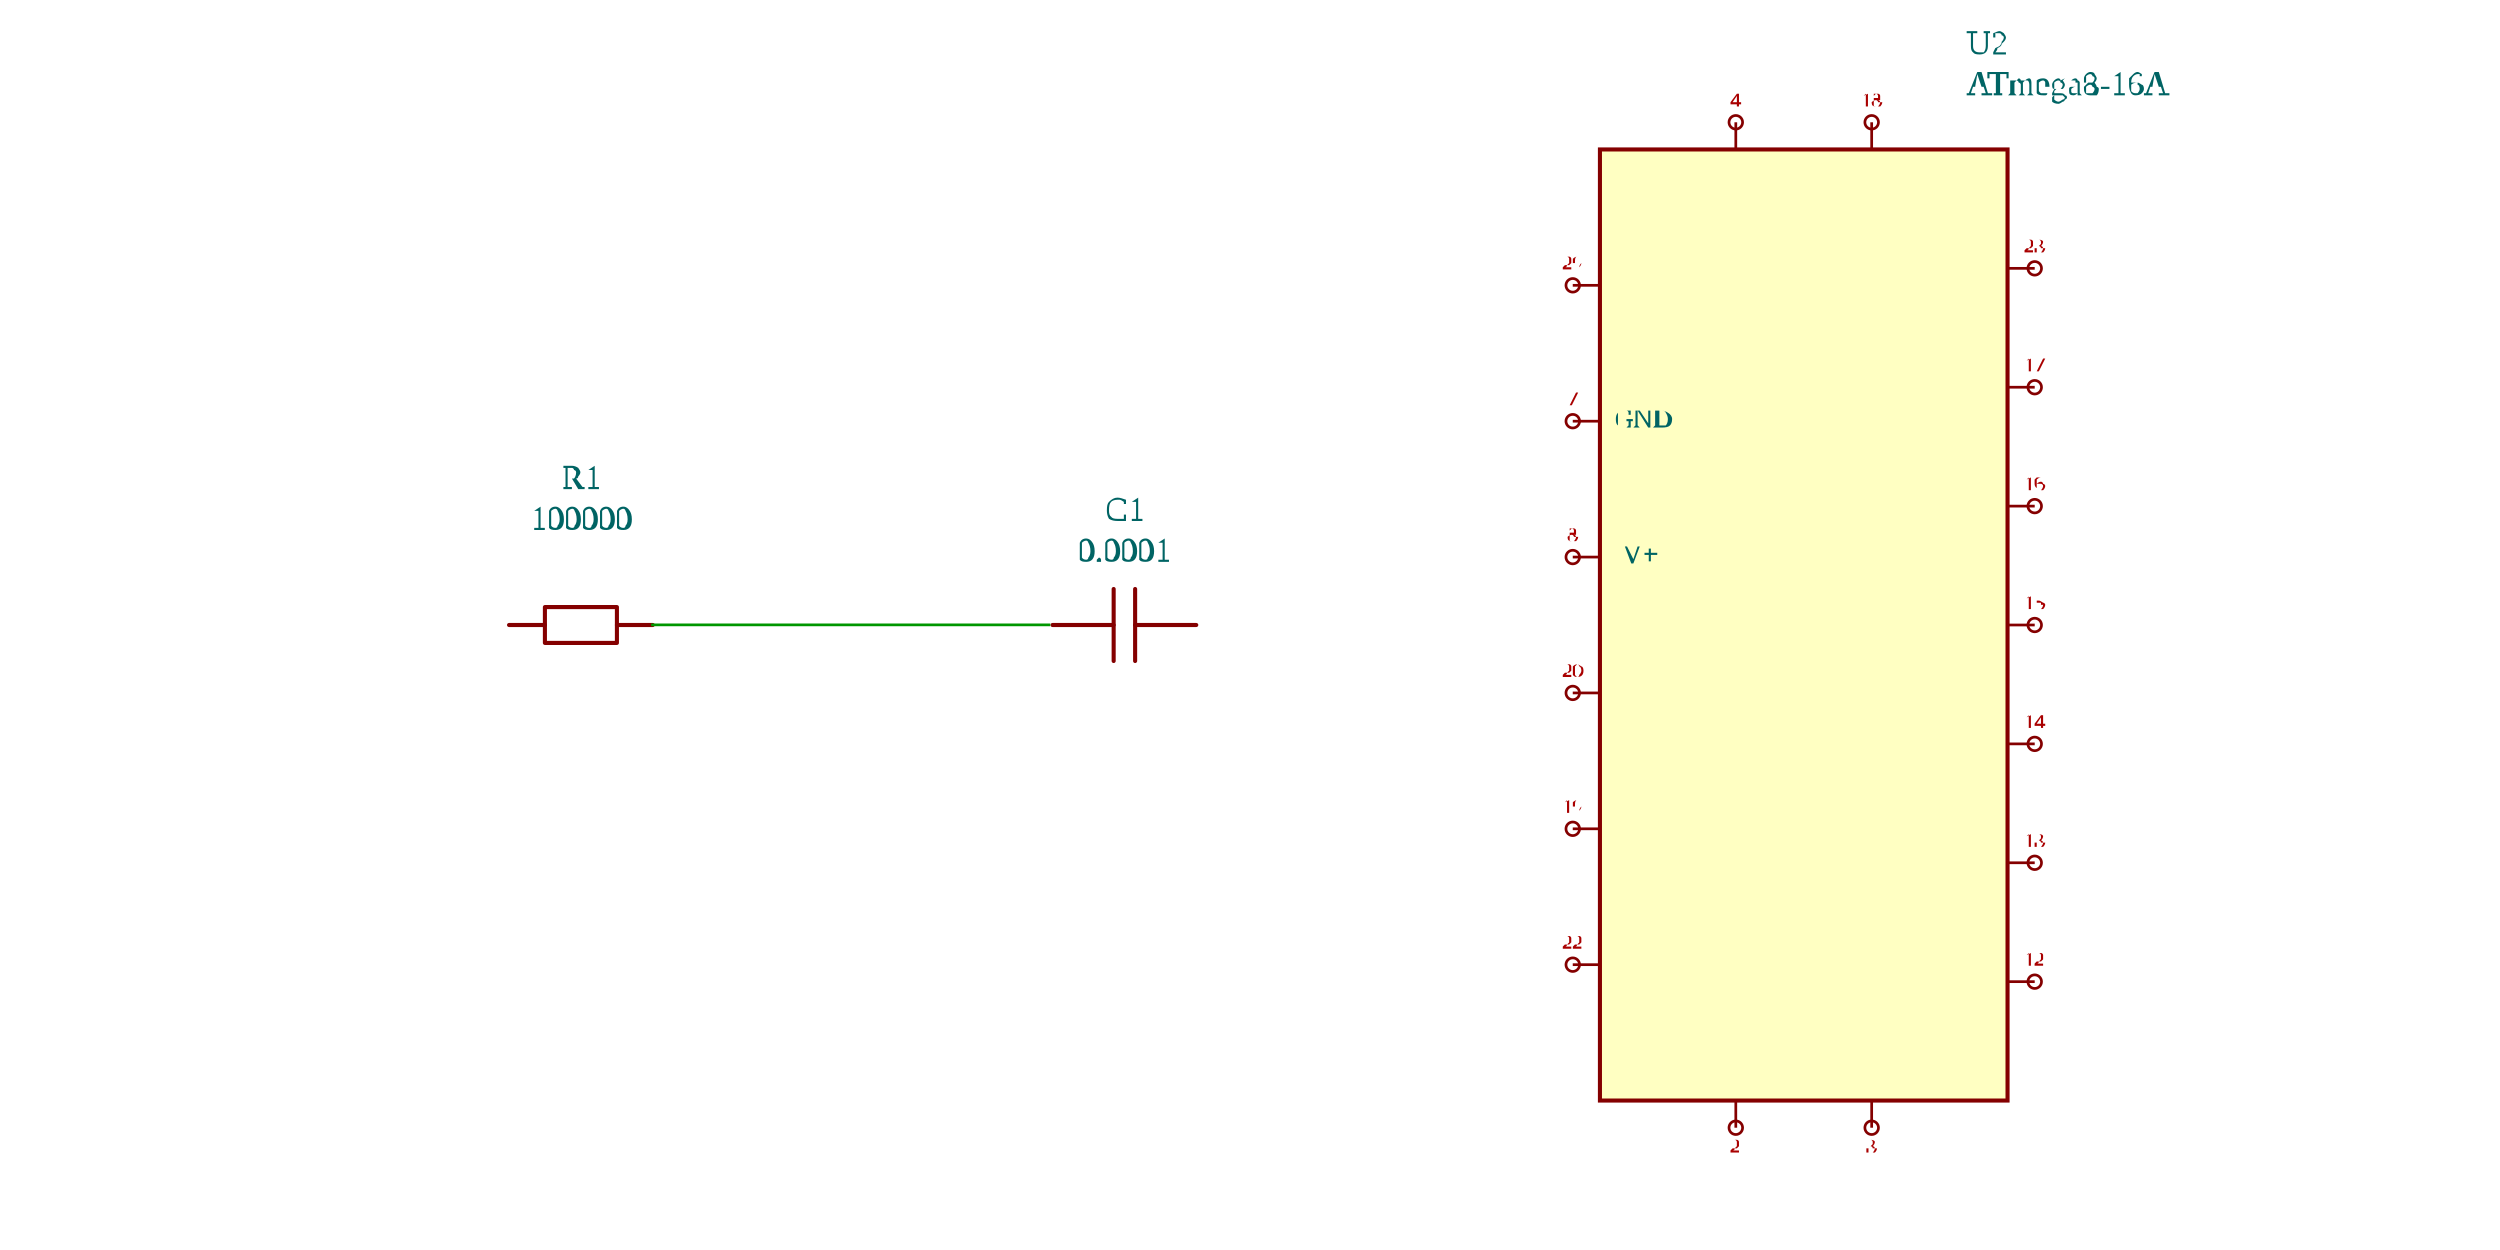
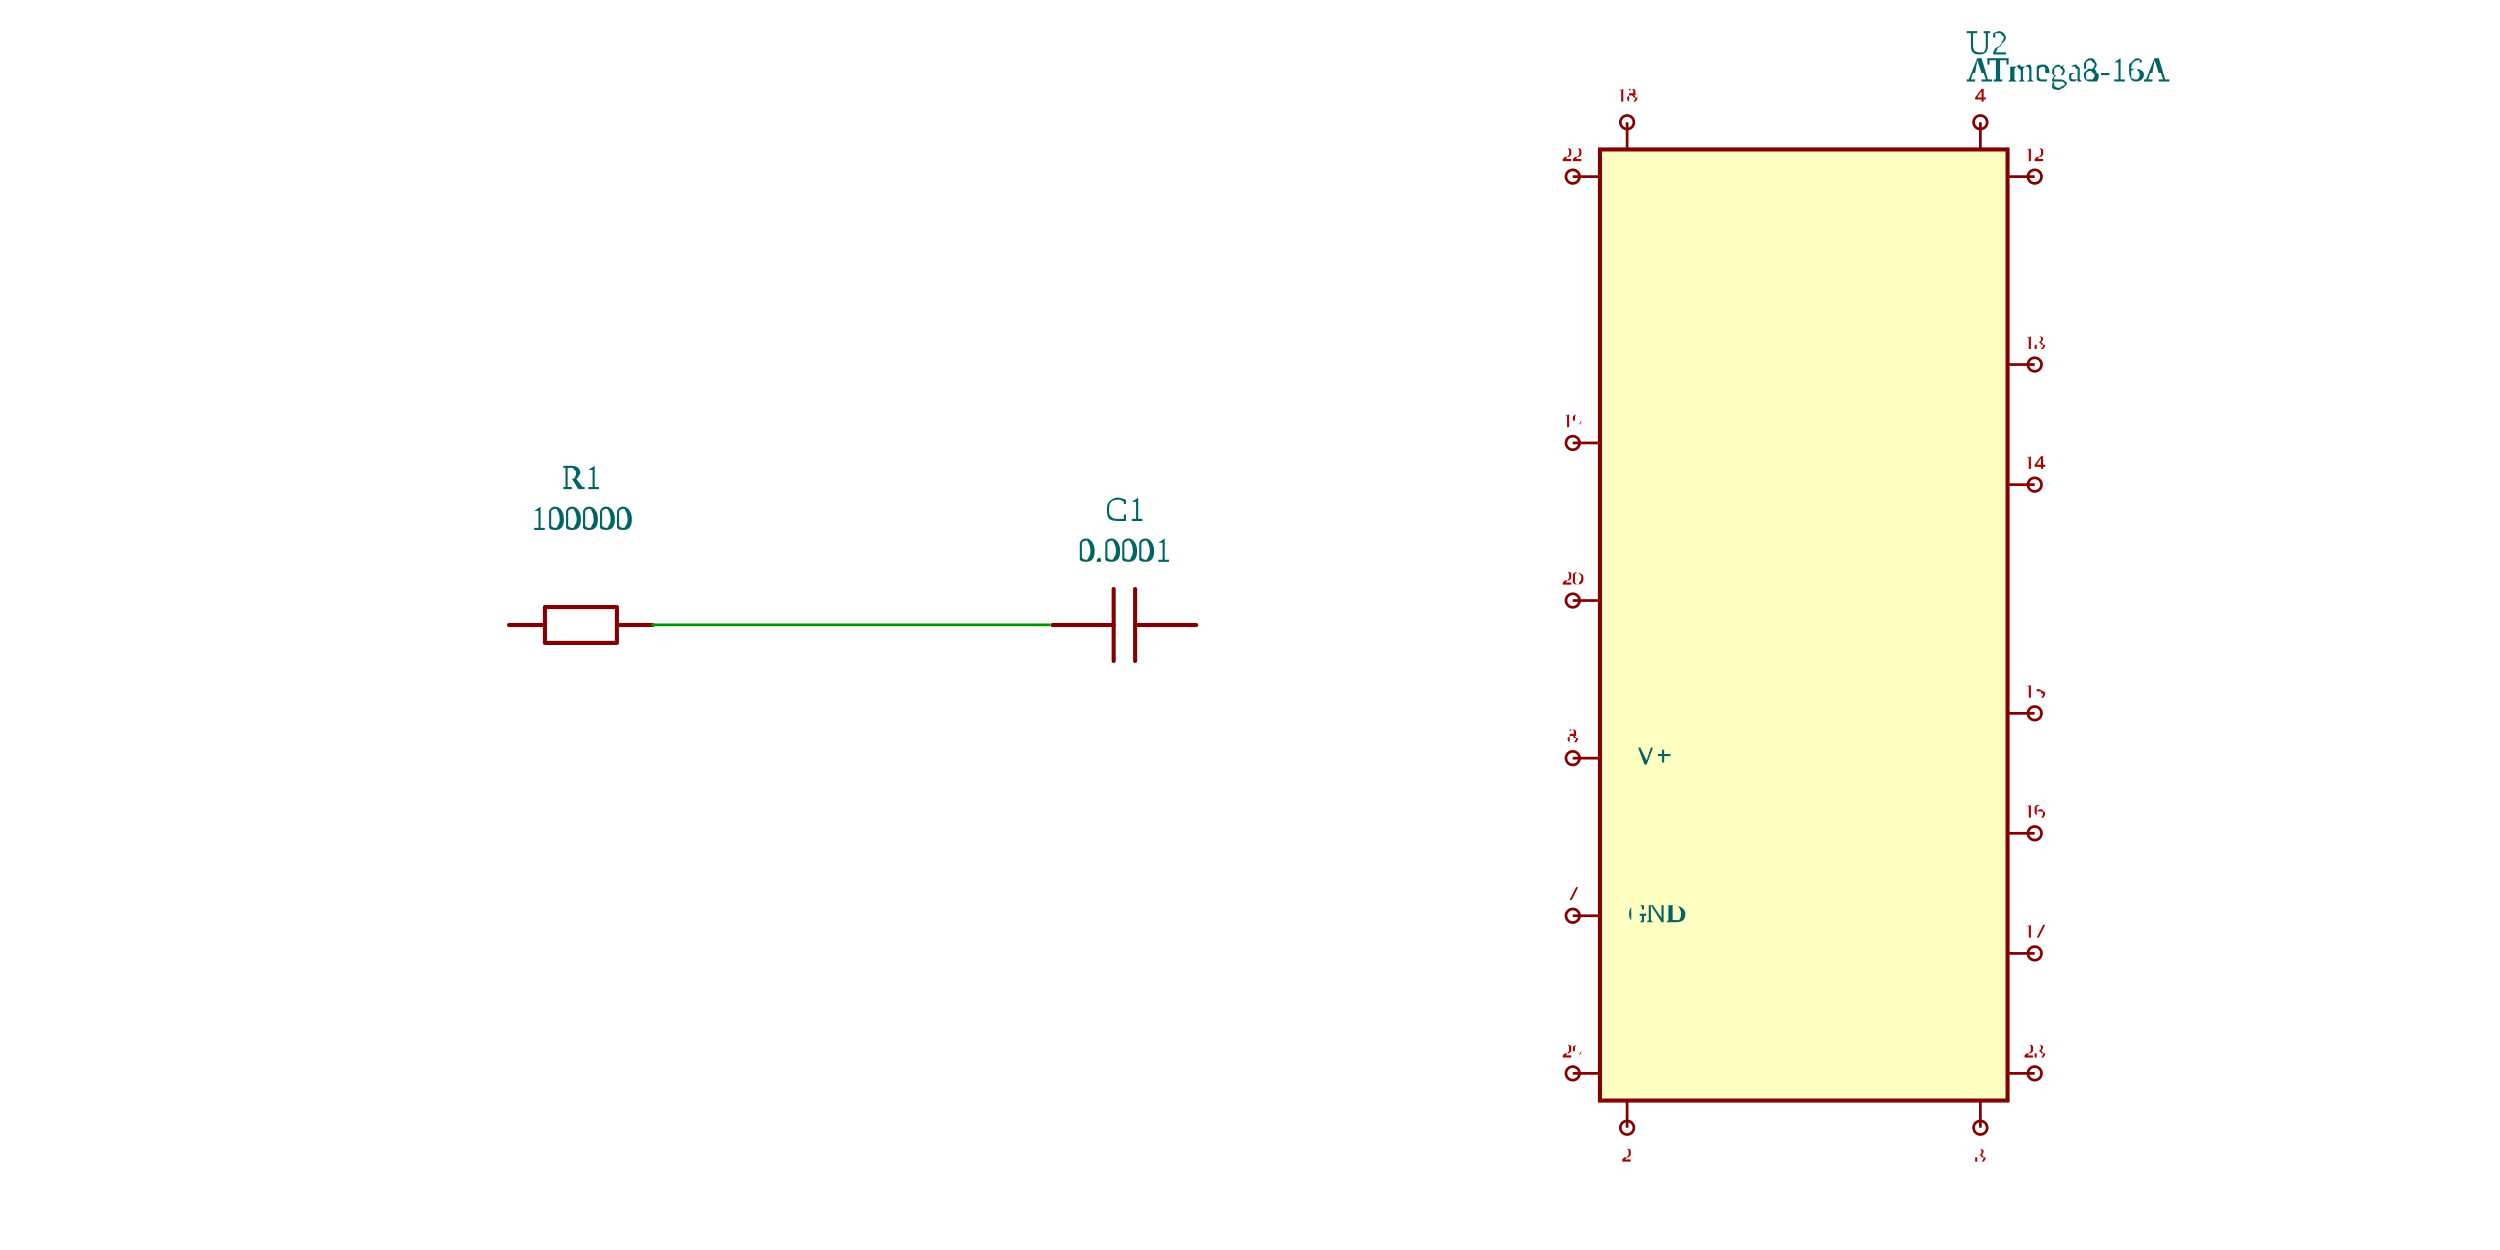
<svg xmlns="http://www.w3.org/2000/svg" viewBox="-3.651 -4.6 13.151 9.2" width="1200" height="600" style="background-color: rgb(245, 241, 237)">
  <style>
              .component { fill: none; stroke: rgb(132, 0, 0); stroke-width: 0.03; }
              .chip { fill: rgb(255, 255, 194); stroke: rgb(132, 0, 0); stroke-width: 0.03; }
              .component-pin { fill: none; stroke: rgb(132, 0, 0); stroke-width: 0.02; }
              .trace { stroke: rgb(0, 150, 0); stroke-width: 0.02; fill: none; }
              .text { font-family: Arial, sans-serif; font-size: 0.2px; fill: rgb(0, 150, 0); }
              .pin-number { font-size: 0.15px; fill: rgb(169, 0, 0); }
              .port-label { fill: rgb(0, 100, 100); }
              .component-name { font-size: 0.25px; fill: rgb(0, 100, 100); }
            </style>
  <g transform="translate(-2, 0) rotate(0)">
    <path d="M-0.529,0 L-0.265,0" fill="none" stroke="rgb(132, 0, 0)" stroke-width="0.03" stroke-linecap="round" stroke-linejoin="round" />
    <path d="M0.265,0 L0.529,0" fill="none" stroke="rgb(132, 0, 0)" stroke-width="0.03" stroke-linecap="round" stroke-linejoin="round" />
    <path d="M-1.4999999997655777e-7,-0.132 L0.265,-0.132 L0.265,0.132 L-0.265,0.132 L-0.265,-0.132 L-1.5000000175291461e-7,-0.132" fill="none" stroke="rgb(132, 0, 0)" stroke-width="0.03" stroke-linecap="round" stroke-linejoin="round" />
    <text class="component-name" x="0" y="-0.7" text-anchor="middle" dominant-baseline="auto">100000</text>
    <text class="component-name" x="0" y="-1" text-anchor="middle" dominant-baseline="auto">R1</text>
  </g>
  <g transform="translate(2, 0) rotate(0)">
    <path d="M0.529,0 L0.079,0" fill="none" stroke="rgb(132, 0, 0)" stroke-width="0.03" stroke-linecap="round" stroke-linejoin="round" />
    <path d="M-0.079,0 L-0.529,0" fill="none" stroke="rgb(132, 0, 0)" stroke-width="0.03" stroke-linecap="round" stroke-linejoin="round" />
    <path d="M0.079,-0.265 L0.079,0.265" fill="none" stroke="rgb(132, 0, 0)" stroke-width="0.03" stroke-linecap="round" stroke-linejoin="round" />
    <path d="M-0.079,-0.265 L-0.079,0.265" fill="none" stroke="rgb(132, 0, 0)" stroke-width="0.03" stroke-linecap="round" stroke-linejoin="round" />
    <text class="component-name" x="0" y="-0.465" text-anchor="middle" dominant-baseline="auto">0.0001</text>
    <text class="component-name" x="0" y="-0.765" text-anchor="middle" dominant-baseline="auto">C1</text>
  </g>
  <g transform="translate(7, 0) rotate(0)">
    <rect class="component chip" x="-1.5" y="-3.5" width="3" height="7" />
-     <text class="component-name" x="1.2" y="-3.9" text-anchor="right" dominant-baseline="auto">ATmega8-16A</text>
+     <text class="component-name" x="1.2" y="-4" text-anchor="right" dominant-baseline="auto">ATmega8-16A</text>
    <text class="component-name" x="1.2" y="-4.2" text-anchor="right" dominant-baseline="auto">U2</text>
-     <line class="component-pin" x1="-1.5" y1="-2.5" x2="-1.7" y2="-2.5" />
-     <circle class="component-pin" cx="-1.7" cy="-2.5" r="0.05" />
-     <text class="pin-number" x="-1.7" y="-2.65" text-anchor="middle" dominant-baseline="middle" font-size="0.15">29</text>
-     <line class="component-pin" x1="-1.5" y1="-1.5" x2="-1.7" y2="-1.5" />
-     <circle class="component-pin" cx="-1.7" cy="-1.5" r="0.05" />
-     <text class="port-label" x="-1.4" y="-1.5" text-anchor="start" dominant-baseline="middle" font-size="0.2" transform="">GND</text>
-     <text class="pin-number" x="-1.7" y="-1.65" text-anchor="middle" dominant-baseline="middle" font-size="0.15">7</text>
-     <line class="component-pin" x1="-1.5" y1="-0.5" x2="-1.7" y2="-0.5" />
-     <circle class="component-pin" cx="-1.7" cy="-0.5" r="0.05" />
-     <text class="port-label" x="-1.4" y="-0.5" text-anchor="start" dominant-baseline="middle" font-size="0.2" transform="">-V+</text>
-     <text class="pin-number" x="-1.7" y="-0.65" text-anchor="middle" dominant-baseline="middle" font-size="0.15">8</text>
-     <line class="component-pin" x1="-1.5" y1="0.5" x2="-1.7" y2="0.5" />
-     <circle class="component-pin" cx="-1.7" cy="0.5" r="0.05" />
-     <text class="pin-number" x="-1.7" y="0.35" text-anchor="middle" dominant-baseline="middle" font-size="0.15">20</text>
-     <line class="component-pin" x1="-1.5" y1="1.5" x2="-1.7" y2="1.5" />
-     <circle class="component-pin" cx="-1.7" cy="1.5" r="0.05" />
-     <text class="pin-number" x="-1.7" y="1.35" text-anchor="middle" dominant-baseline="middle" font-size="0.15">19</text>
-     <line class="component-pin" x1="-1.5" y1="2.5" x2="-1.7" y2="2.5" />
-     <circle class="component-pin" cx="-1.7" cy="2.5" r="0.05" />
-     <text class="pin-number" x="-1.7" y="2.35" text-anchor="middle" dominant-baseline="middle" font-size="0.15">22</text>
-     <line class="component-pin" x1="1.5" y1="2.625" x2="1.7" y2="2.625" />
-     <circle class="component-pin" cx="1.7" cy="2.625" r="0.05" />
-     <text class="pin-number" x="1.7" y="2.475" text-anchor="middle" dominant-baseline="middle" font-size="0.15">12</text>
-     <line class="component-pin" x1="1.5" y1="1.75" x2="1.7" y2="1.75" />
-     <circle class="component-pin" cx="1.7" cy="1.75" r="0.05" />
-     <text class="pin-number" x="1.7" y="1.6" text-anchor="middle" dominant-baseline="middle" font-size="0.15">13</text>
-     <line class="component-pin" x1="1.5" y1="0.875" x2="1.7" y2="0.875" />
-     <circle class="component-pin" cx="1.7" cy="0.875" r="0.05" />
-     <text class="pin-number" x="1.7" y="0.725" text-anchor="middle" dominant-baseline="middle" font-size="0.15">14</text>
-     <line class="component-pin" x1="1.5" y1="0" x2="1.7" y2="0" />
-     <circle class="component-pin" cx="1.7" cy="0" r="0.05" />
-     <text class="pin-number" x="1.7" y="-0.15" text-anchor="middle" dominant-baseline="middle" font-size="0.15">15</text>
-     <line class="component-pin" x1="1.5" y1="-0.875" x2="1.7" y2="-0.875" />
-     <circle class="component-pin" cx="1.7" cy="-0.875" r="0.05" />
-     <text class="pin-number" x="1.7" y="-1.025" text-anchor="middle" dominant-baseline="middle" font-size="0.15">16</text>
-     <line class="component-pin" x1="1.5" y1="-1.75" x2="1.7" y2="-1.75" />
-     <circle class="component-pin" cx="1.7" cy="-1.75" r="0.05" />
-     <text class="pin-number" x="1.7" y="-1.9" text-anchor="middle" dominant-baseline="middle" font-size="0.15">17</text>
-     <line class="component-pin" x1="1.5" y1="-2.625" x2="1.7" y2="-2.625" />
-     <circle class="component-pin" cx="1.7" cy="-2.625" r="0.05" />
-     <text class="pin-number" x="1.7" y="-2.775" text-anchor="middle" dominant-baseline="middle" font-size="0.15">23</text>
-     <line class="component-pin" x1="-0.5" y1="-3.5" x2="-0.5" y2="-3.7" />
-     <circle class="component-pin" cx="-0.5" cy="-3.7" r="0.05" />
-     <text class="pin-number" x="-0.5" y="-3.85" text-anchor="middle" dominant-baseline="middle" font-size="0.15">4</text>
-     <line class="component-pin" x1="0.5" y1="-3.5" x2="0.5" y2="-3.7" />
-     <circle class="component-pin" cx="0.5" cy="-3.7" r="0.05" />
-     <text class="pin-number" x="0.5" y="-3.85" text-anchor="middle" dominant-baseline="middle" font-size="0.15">18</text>
-     <line class="component-pin" x1="-0.5" y1="3.5" x2="-0.5" y2="3.7" />
-     <circle class="component-pin" cx="-0.5" cy="3.7" r="0.05" />
-     <text class="pin-number" x="-0.5" y="3.85" text-anchor="middle" dominant-baseline="middle" font-size="0.15">2</text>
-     <line class="component-pin" x1="0.5" y1="3.5" x2="0.5" y2="3.7" />
-     <circle class="component-pin" cx="0.5" cy="3.7" r="0.05" />
-     <text class="pin-number" x="0.5" y="3.85" text-anchor="middle" dominant-baseline="middle" font-size="0.15">3</text>
+     <line class="component-pin" x1="-1.5" y1="3.3" x2="-1.7" y2="3.3" />
+     <circle class="component-pin" cx="-1.7" cy="3.3" r="0.05" />
+     <text class="pin-number" x="-1.7" y="3.15" text-anchor="middle" dominant-baseline="middle" font-size="0.15">29</text>
+     <line class="component-pin" x1="-1.5" y1="2.14" x2="-1.7" y2="2.14" />
+     <circle class="component-pin" cx="-1.7" cy="2.14" r="0.05" />
+     <text class="port-label" x="-1.3" y="2.14" text-anchor="start" dominant-baseline="middle" font-size="0.2">GND</text>
+     <text class="pin-number" x="-1.7" y="1.99" text-anchor="middle" dominant-baseline="middle" font-size="0.15">7</text>
+     <line class="component-pin" x1="-1.5" y1="0.98" x2="-1.7" y2="0.98" />
+     <circle class="component-pin" cx="-1.7" cy="0.98" r="0.05" />
+     <text class="port-label" x="-1.3" y="0.98" text-anchor="start" dominant-baseline="middle" font-size="0.2">-V+</text>
+     <text class="pin-number" x="-1.7" y="0.83" text-anchor="middle" dominant-baseline="middle" font-size="0.15">8</text>
+     <line class="component-pin" x1="-1.5" y1="-0.18" x2="-1.7" y2="-0.18" />
+     <circle class="component-pin" cx="-1.7" cy="-0.18" r="0.05" />
+     <text class="pin-number" x="-1.7" y="-0.33" text-anchor="middle" dominant-baseline="middle" font-size="0.15">20</text>
+     <line class="component-pin" x1="-1.5" y1="-1.34" x2="-1.7" y2="-1.34" />
+     <circle class="component-pin" cx="-1.7" cy="-1.34" r="0.05" />
+     <text class="pin-number" x="-1.7" y="-1.49" text-anchor="middle" dominant-baseline="middle" font-size="0.15">19</text>
+     <line class="component-pin" x1="-1.5" y1="-3.3" x2="-1.7" y2="-3.3" />
+     <circle class="component-pin" cx="-1.7" cy="-3.3" r="0.05" />
+     <text class="pin-number" x="-1.7" y="-3.45" text-anchor="middle" dominant-baseline="middle" font-size="0.15">22</text>
+     <line class="component-pin" x1="1.5" y1="-3.3" x2="1.7" y2="-3.3" />
+     <circle class="component-pin" cx="1.7" cy="-3.3" r="0.05" />
+     <text class="pin-number" x="1.7" y="-3.45" text-anchor="middle" dominant-baseline="middle" font-size="0.15">12</text>
+     <line class="component-pin" x1="1.5" y1="-1.917" x2="1.7" y2="-1.917" />
+     <circle class="component-pin" cx="1.7" cy="-1.917" r="0.05" />
+     <text class="pin-number" x="1.7" y="-2.067" text-anchor="middle" dominant-baseline="middle" font-size="0.15">13</text>
+     <line class="component-pin" x1="1.5" y1="-1.033" x2="1.7" y2="-1.033" />
+     <circle class="component-pin" cx="1.7" cy="-1.033" r="0.05" />
+     <text class="pin-number" x="1.7" y="-1.183" text-anchor="middle" dominant-baseline="middle" font-size="0.15">14</text>
+     <line class="component-pin" x1="1.5" y1="0.65" x2="1.7" y2="0.65" />
+     <circle class="component-pin" cx="1.7" cy="0.65" r="0.05" />
+     <text class="pin-number" x="1.7" y="0.5" text-anchor="middle" dominant-baseline="middle" font-size="0.15">15</text>
+     <line class="component-pin" x1="1.5" y1="1.533" x2="1.7" y2="1.533" />
+     <circle class="component-pin" cx="1.7" cy="1.533" r="0.05" />
+     <text class="pin-number" x="1.7" y="1.383" text-anchor="middle" dominant-baseline="middle" font-size="0.15">16</text>
+     <line class="component-pin" x1="1.5" y1="2.417" x2="1.7" y2="2.417" />
+     <circle class="component-pin" cx="1.7" cy="2.417" r="0.05" />
+     <text class="pin-number" x="1.7" y="2.267" text-anchor="middle" dominant-baseline="middle" font-size="0.15">17</text>
+     <line class="component-pin" x1="1.5" y1="3.3" x2="1.7" y2="3.3" />
+     <circle class="component-pin" cx="1.7" cy="3.3" r="0.05" />
+     <text class="pin-number" x="1.7" y="3.15" text-anchor="middle" dominant-baseline="middle" font-size="0.15">23</text>
+     <line class="component-pin" x1="1.3" y1="-3.5" x2="1.3" y2="-3.7" />
+     <circle class="component-pin" cx="1.3" cy="-3.7" r="0.05" />
+     <text class="pin-number" x="1.3" y="-3.85" text-anchor="middle" dominant-baseline="auto" font-size="0.15">4</text>
+     <line class="component-pin" x1="-1.3" y1="-3.5" x2="-1.3" y2="-3.7" />
+     <circle class="component-pin" cx="-1.3" cy="-3.7" r="0.05" />
+     <text class="pin-number" x="-1.3" y="-3.85" text-anchor="middle" dominant-baseline="auto" font-size="0.15">18</text>
+     <line class="component-pin" x1="-1.3" y1="3.5" x2="-1.3" y2="3.7" />
+     <circle class="component-pin" cx="-1.3" cy="3.7" r="0.05" />
+     <text class="pin-number" x="-1.3" y="3.85" text-anchor="middle" dominant-baseline="hanging" font-size="0.15">2</text>
+     <line class="component-pin" x1="1.3" y1="3.5" x2="1.3" y2="3.7" />
+     <circle class="component-pin" cx="1.3" cy="3.7" r="0.05" />
+     <text class="pin-number" x="1.3" y="3.85" text-anchor="middle" dominant-baseline="hanging" font-size="0.15">3</text>
  </g>
  <path class="trace" d="M -1.483 -0.001 L 1.455 -0.001" />
</svg>
